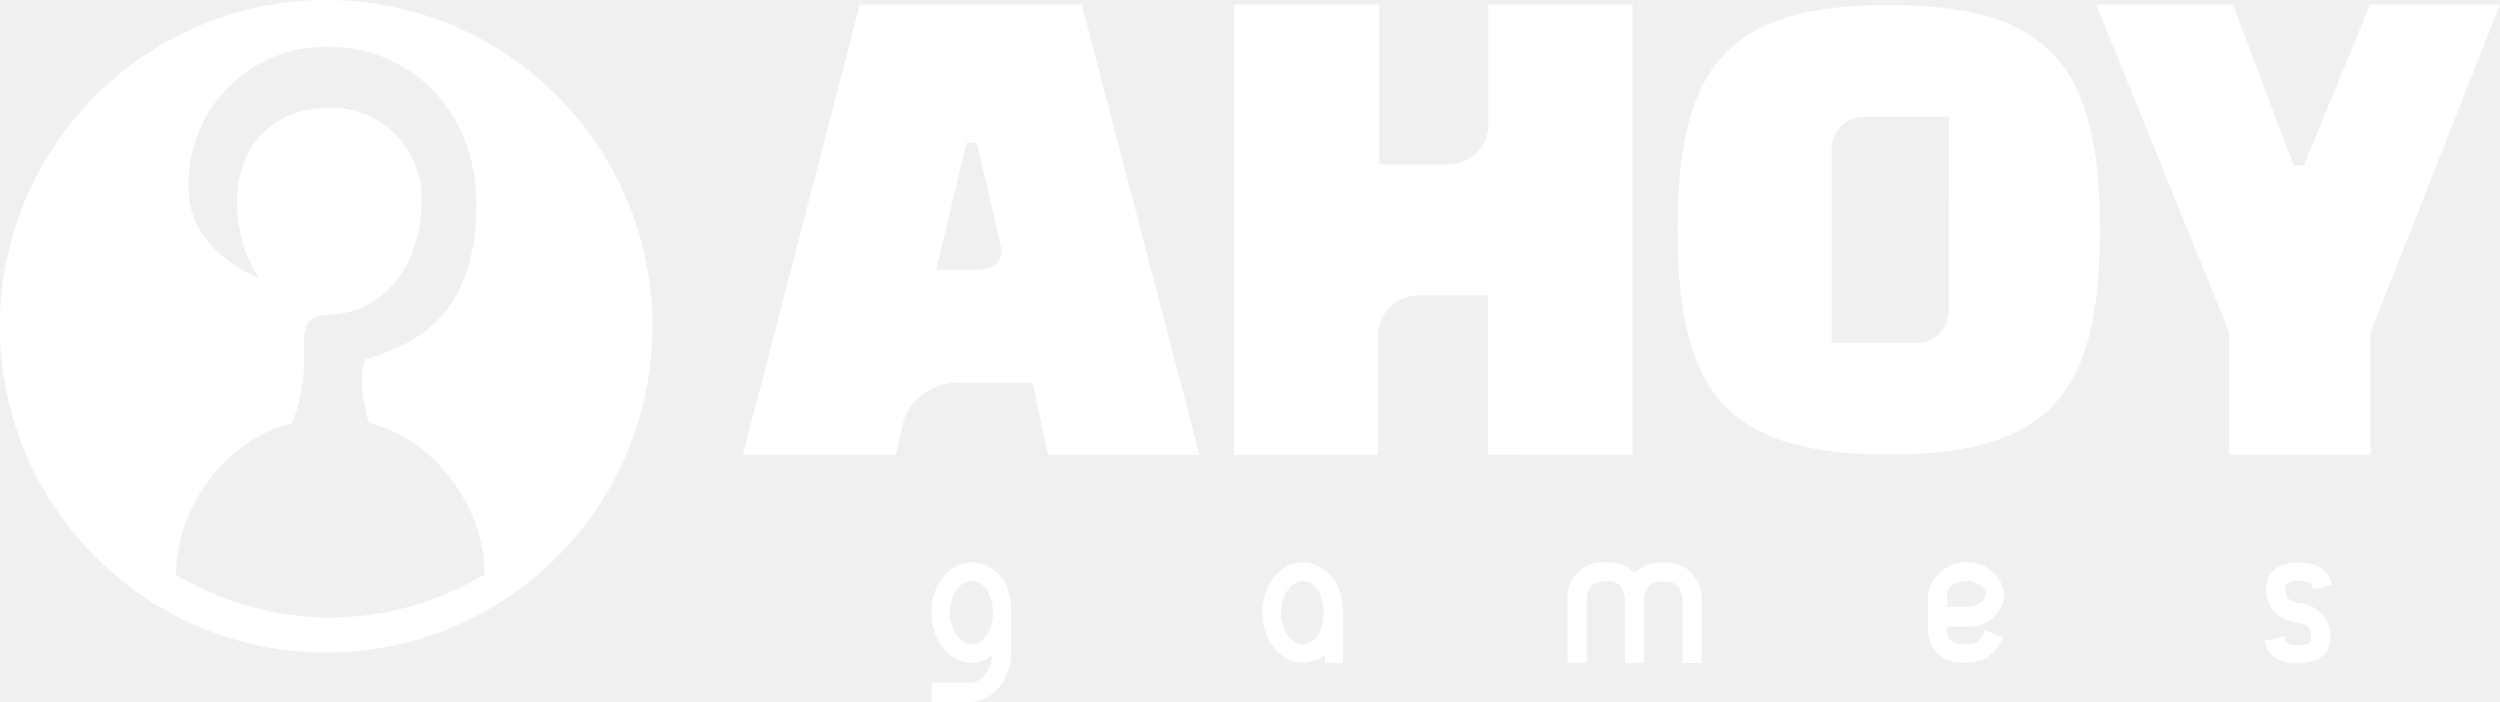
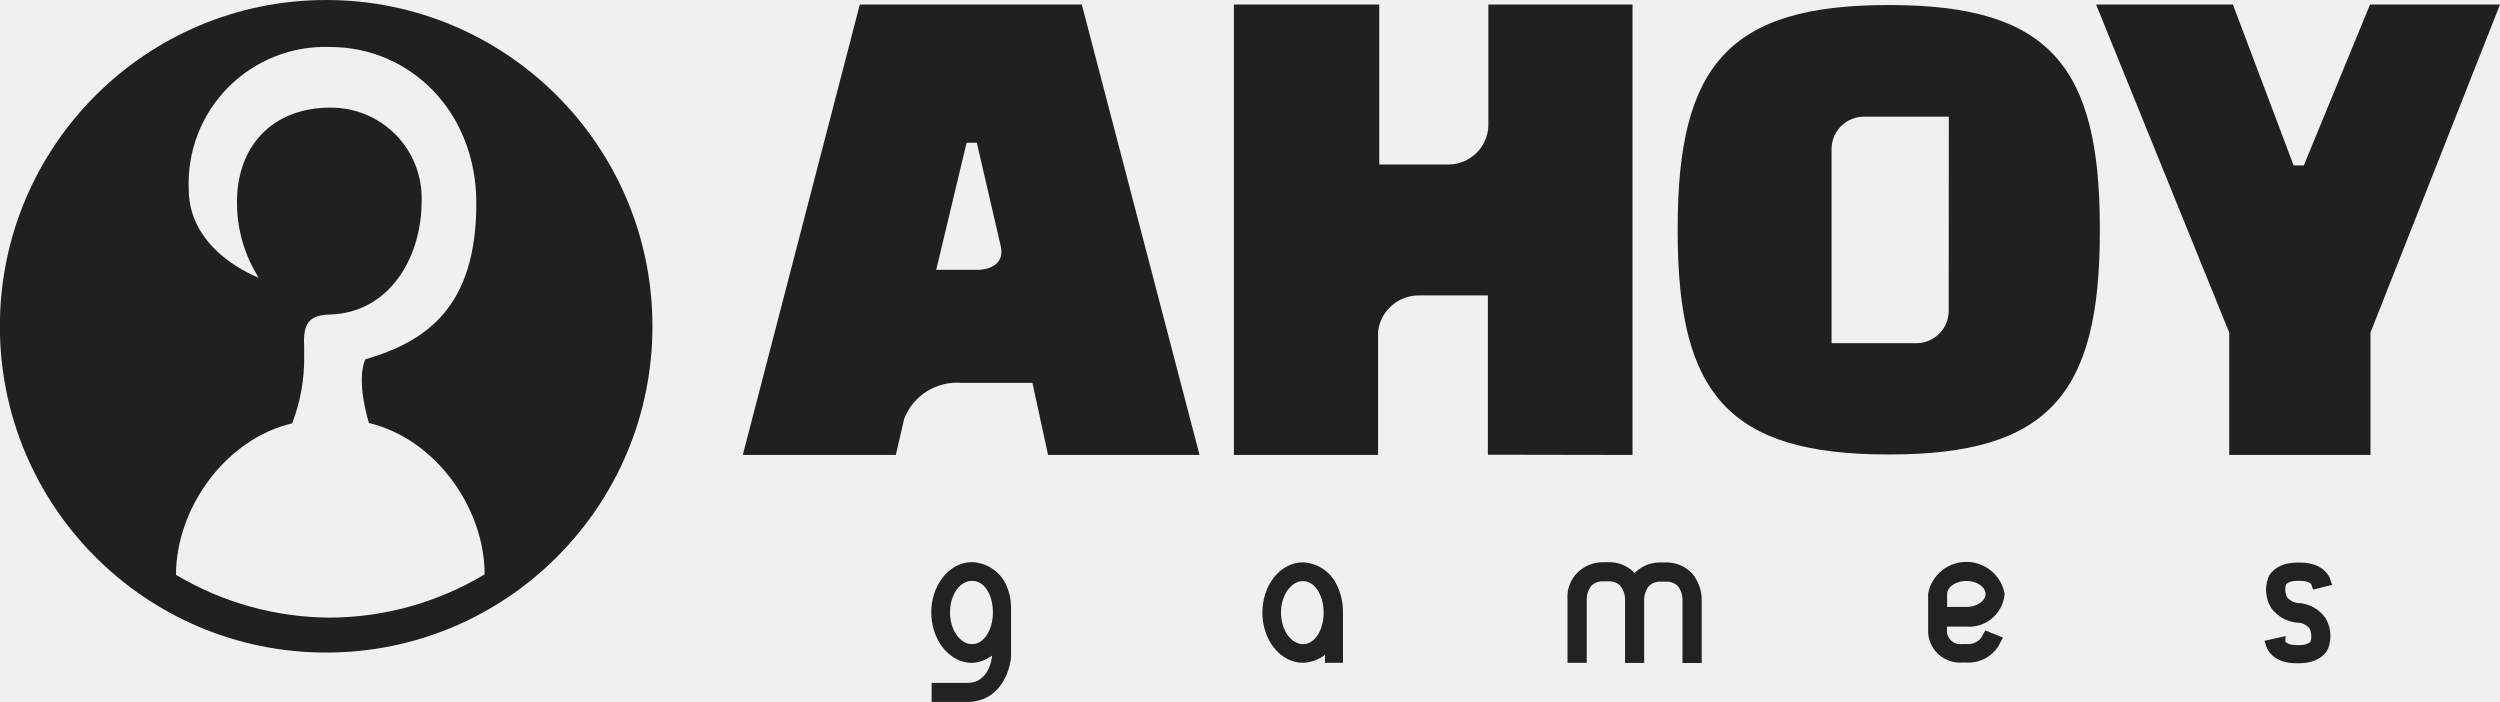
<svg xmlns="http://www.w3.org/2000/svg" id="Layer_1" data-name="Layer 1" viewBox="0 0 208.1 58.43">
  <defs>
-     <style>.cls-1,.cls-2{fill:#fff;}.cls-2{stroke:#fff;stroke-miterlimit:10;}</style>
+     <style>.cls-1,.cls-2{fill:#202020;}.cls-2{stroke:#222;stroke-miterlimit:10;}</style>
  </defs>
  <polygon class="cls-1" points="197.28 0.38 191.77 13.77 190.92 13.77 185.87 0.38 174.48 0.38 185.56 27.68 185.56 37.87 197.32 37.87 197.32 27.68 208.1 0.38 197.28 0.38" />
  <path class="cls-1" d="M268.83,139.9h-.14c-13.22,0-17.5,5-17.5,18.54v.34c0,13.54,4.28,18.53,17.5,18.53h.14c13.22,0,17.5-5,17.5-18.53v-.34C286.33,144.89,282.05,139.9,268.83,139.9Zm4.92,25v.45a2.7,2.7,0,0,1-2.7,2.7H264V151.89a2.7,2.7,0,0,1,2.7-2.7h7.06Z" transform="translate(-111.54 -139.48)" />
  <path class="cls-1" d="M247.43,177.35V139.86h-12V150a3.33,3.33,0,0,1-3.28,3.17h-5.8V139.86H214.25v37.49h12V167.07a3.41,3.41,0,0,1,3.44-3h5.7v13.26Z" transform="translate(-111.54 -139.48)" />
  <path class="cls-1" d="M183.11,139.86l-9.74,37.49h12.74l.69-3a4.71,4.71,0,0,1,4.76-3h5.92l1.3,6h12.61l-9.8-37.49ZM193,161.94h-3.53L192,151.36h.85l2,8.64C195.25,161.94,193,161.94,193,161.94Z" transform="translate(-111.54 -139.48)" />
  <path class="cls-2" d="M250.16,186.8h-.32a2.46,2.46,0,0,0-1.83.68,2.41,2.41,0,0,0-.4.58,2.51,2.51,0,0,0-.41-.59,2.43,2.43,0,0,0-1.83-.69h-.32a2.5,2.5,0,0,0-1.82.69,2.34,2.34,0,0,0-.71,1.91v4.77h.6v-4.69h0v-.12a2.3,2.3,0,0,1,.54-1.47,1.88,1.88,0,0,1,1.39-.5h.32a1.86,1.86,0,0,1,1.39.5,2.39,2.39,0,0,1,.55,1.58v4.71h.59v-4.68h0a2.36,2.36,0,0,1,.55-1.58,1.82,1.82,0,0,1,1.39-.5h.32a1.85,1.85,0,0,1,1.39.5,2.32,2.32,0,0,1,.54,1.57v4.7h.6v-4.67a2.93,2.93,0,0,0-.71-2A2.44,2.44,0,0,0,250.16,186.8Z" transform="translate(-111.54 -139.48)" />
  <path class="cls-2" d="M220,186.79c-1.59,0-2.88,1.65-2.88,3.68s1.29,3.68,2.88,3.68a2.73,2.73,0,0,0,2.33-1.53v1.53h.5V190.4a4.55,4.55,0,0,0-.5-2.08A2.75,2.75,0,0,0,220,186.79Zm0,6.81c-1.28,0-2.33-1.4-2.33-3.13s1.05-3.12,2.33-3.12,2.22,1.4,2.22,3.12S221.3,193.6,220,193.6Z" transform="translate(-111.54 -139.48)" />
  <path class="cls-2" d="M192.46,186.77c-1.6,0-2.9,1.66-2.9,3.69s1.3,3.7,2.9,3.7a2.5,2.5,0,0,0,2.15-1.54v1.53c0,.21-.31,2.67-2.54,2.67h-2.48v.59h2.48c2.27,0,3-2.11,3.13-3.22V190a4,4,0,0,0-.4-1.71A2.76,2.76,0,0,0,192.46,186.77Zm0,6.83c-1.29,0-2.34-1.4-2.34-3.14s1-3.13,2.34-3.13,2.23,1.4,2.23,3.13S193.74,193.6,192.46,193.6Z" transform="translate(-111.54 -139.48)" />
  <path class="cls-2" d="M277.9,188.92a2.74,2.74,0,0,0-5.36,0v.1c0,.11,0,2.81,0,3.17v0a2.17,2.17,0,0,0,2.37,1.94h.29a2.45,2.45,0,0,0,2.37-1.32l-.54-.22a1.87,1.87,0,0,1-1.83,1h-.29a1.61,1.61,0,0,1-1.8-1.45c0-.14,0-.55,0-1h2.1A2.47,2.47,0,0,0,277.9,188.92Zm-4.78,1.58v-1.58c0-.87.94-1.58,2.1-1.58s2.1.71,2.1,1.58-.94,1.58-2.1,1.58Z" transform="translate(-111.54 -139.48)" />
  <path class="cls-2" d="M302.94,190.18l-.11,0a1.88,1.88,0,0,1-1.32-.69,1.91,1.91,0,0,1-.15-1.53h0s.22-.63,1.41-.63H303c1.19,0,1.4.6,1.41.63l.61-.15s-.32-1-2-1h-.23c-1.63,0-2,.92-2,1a2.39,2.39,0,0,0,.22,2,2.51,2.51,0,0,0,1.75,1l.11,0a1.85,1.85,0,0,1,1.32.68,2,2,0,0,1,.15,1.56h0s-.22.63-1.41.63h-.22c-1.19,0-1.41-.61-1.41-.63l-.62.14s.32,1,2,1h.22c1.63,0,2-.92,2-1a2.42,2.42,0,0,0-.21-2A2.47,2.47,0,0,0,302.94,190.18Z" transform="translate(-111.54 -139.48)" />
  <path class="cls-1" d="M138.69,139.48a27.16,27.16,0,1,0,27.16,27.16A27.16,27.16,0,0,0,138.69,139.48Zm.33,51.41a25.22,25.22,0,0,1-12.83-3.56c0-5.53,4.11-11.31,9.67-12.61l0,0a15,15,0,0,0,1-5.59c0-.2,0-.62,0-.83-.13-2.08.58-2.59,2.16-2.64,4.76-.14,7.62-4.5,7.62-9.5a7.54,7.54,0,0,0-7.62-7.72c-4.76,0-7.9,3.2-7.75,8.21a11.69,11.69,0,0,0,1.8,5.94s-5.82-2.11-5.82-7.36A11.37,11.37,0,0,1,139,143.39c6.7,0,12.19,5.4,12.19,13,0,8.59-4.07,11.49-9.24,13-.81,1.84.3,5.3.3,5.3l0,0c5.54,1.32,9.63,7.08,9.63,12.6A25.23,25.23,0,0,1,139,190.89Z" transform="translate(-111.54 -139.48)" />
</svg>
